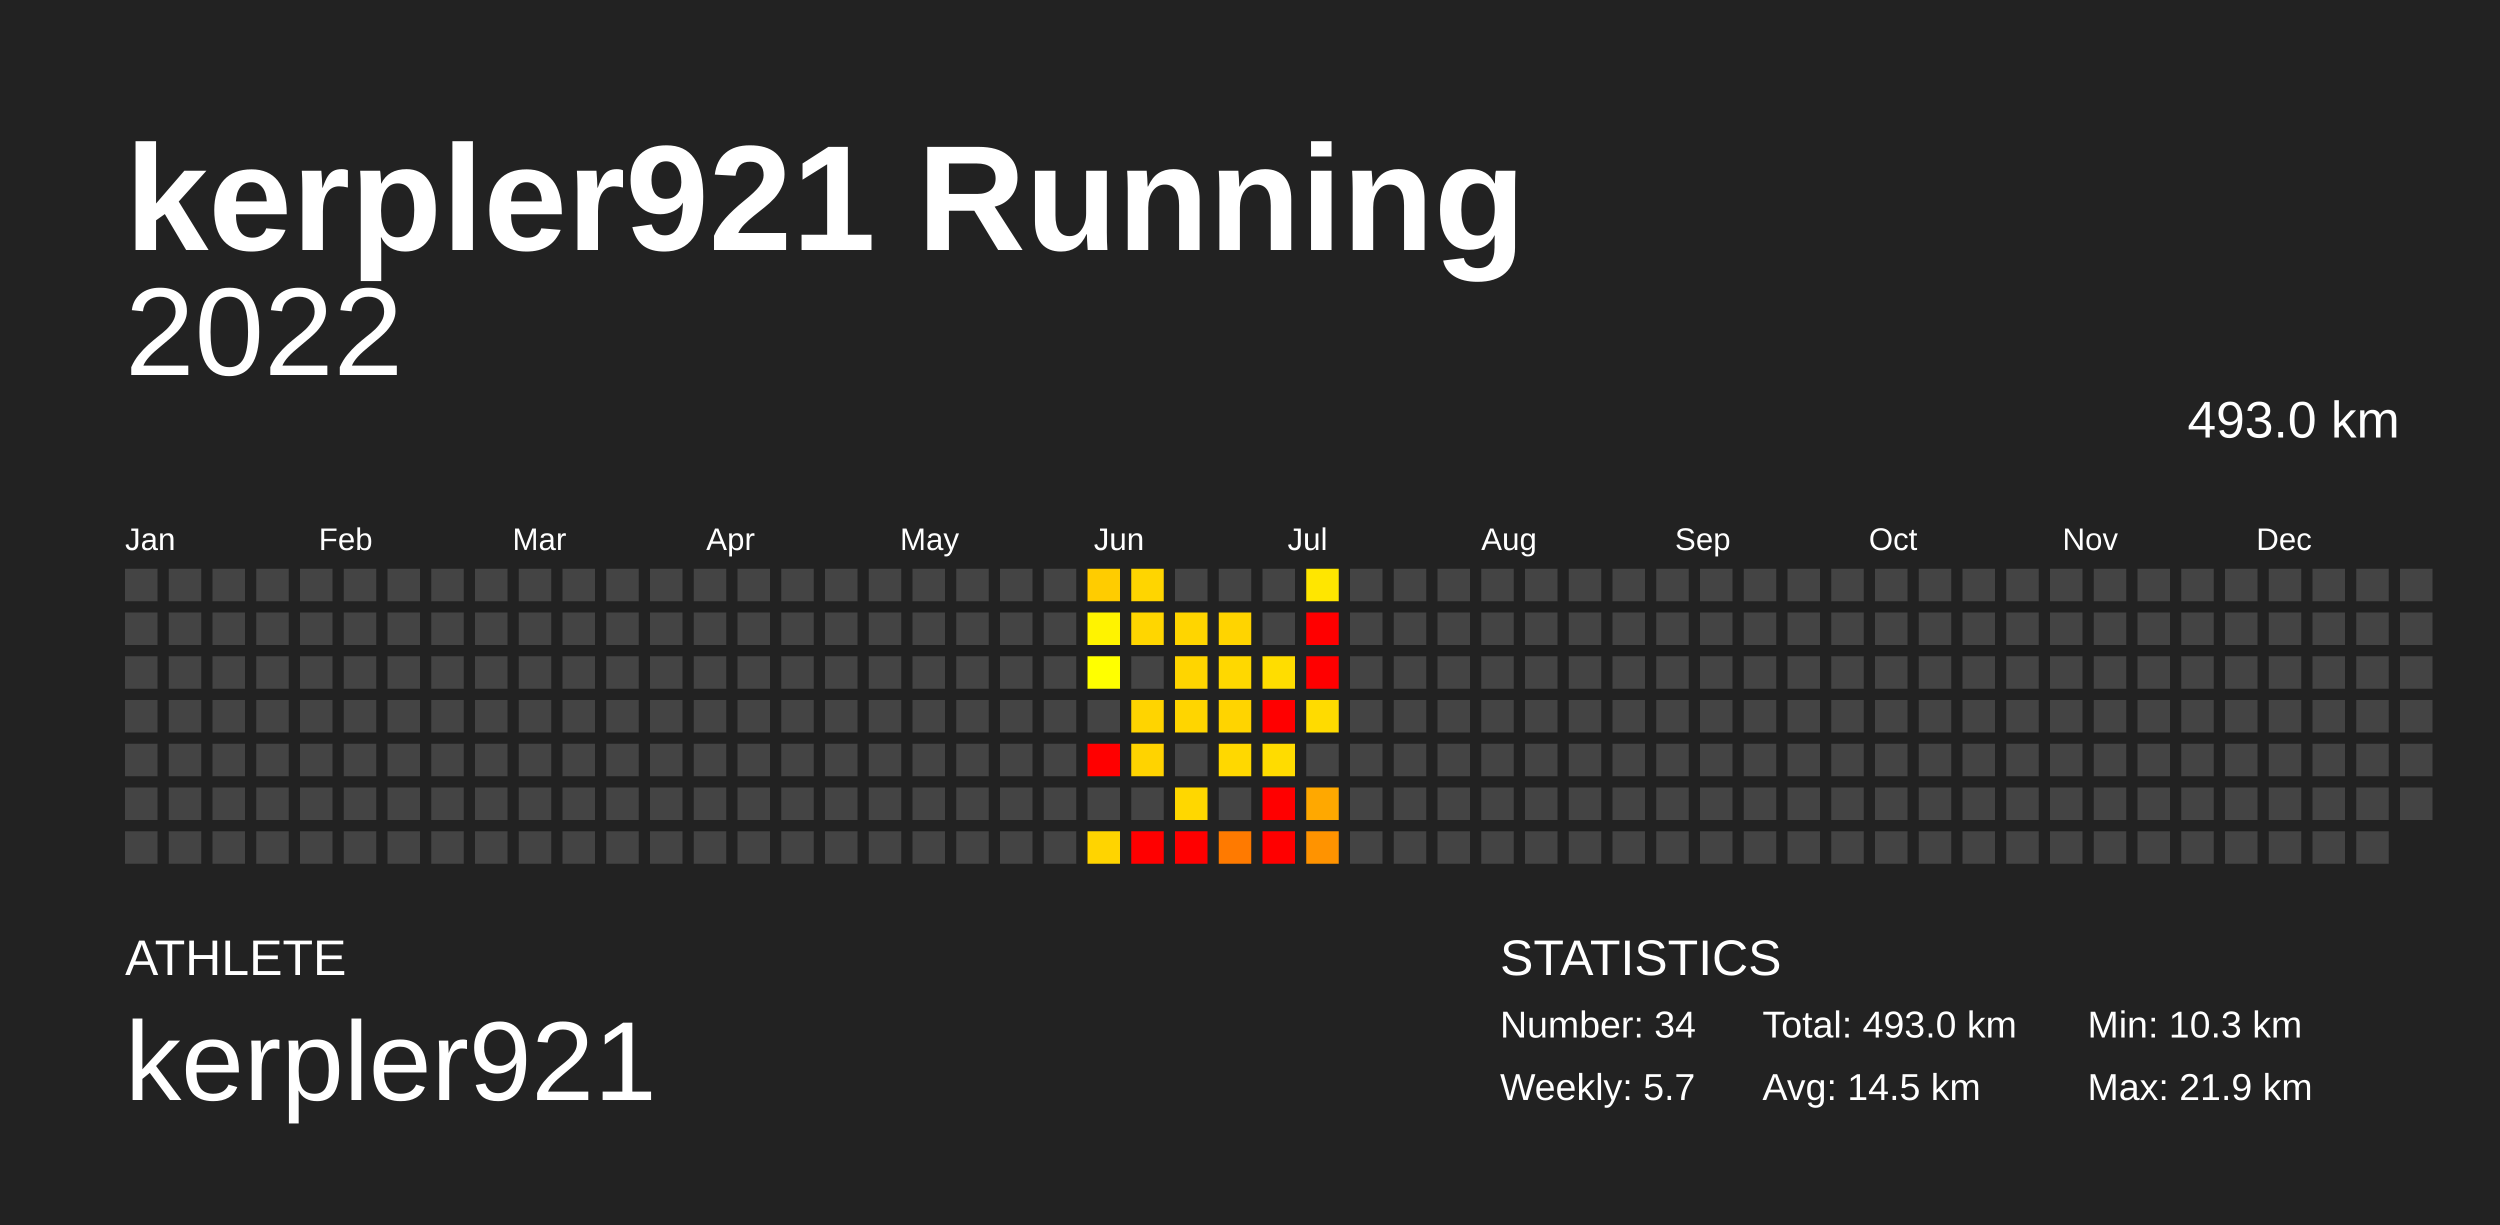
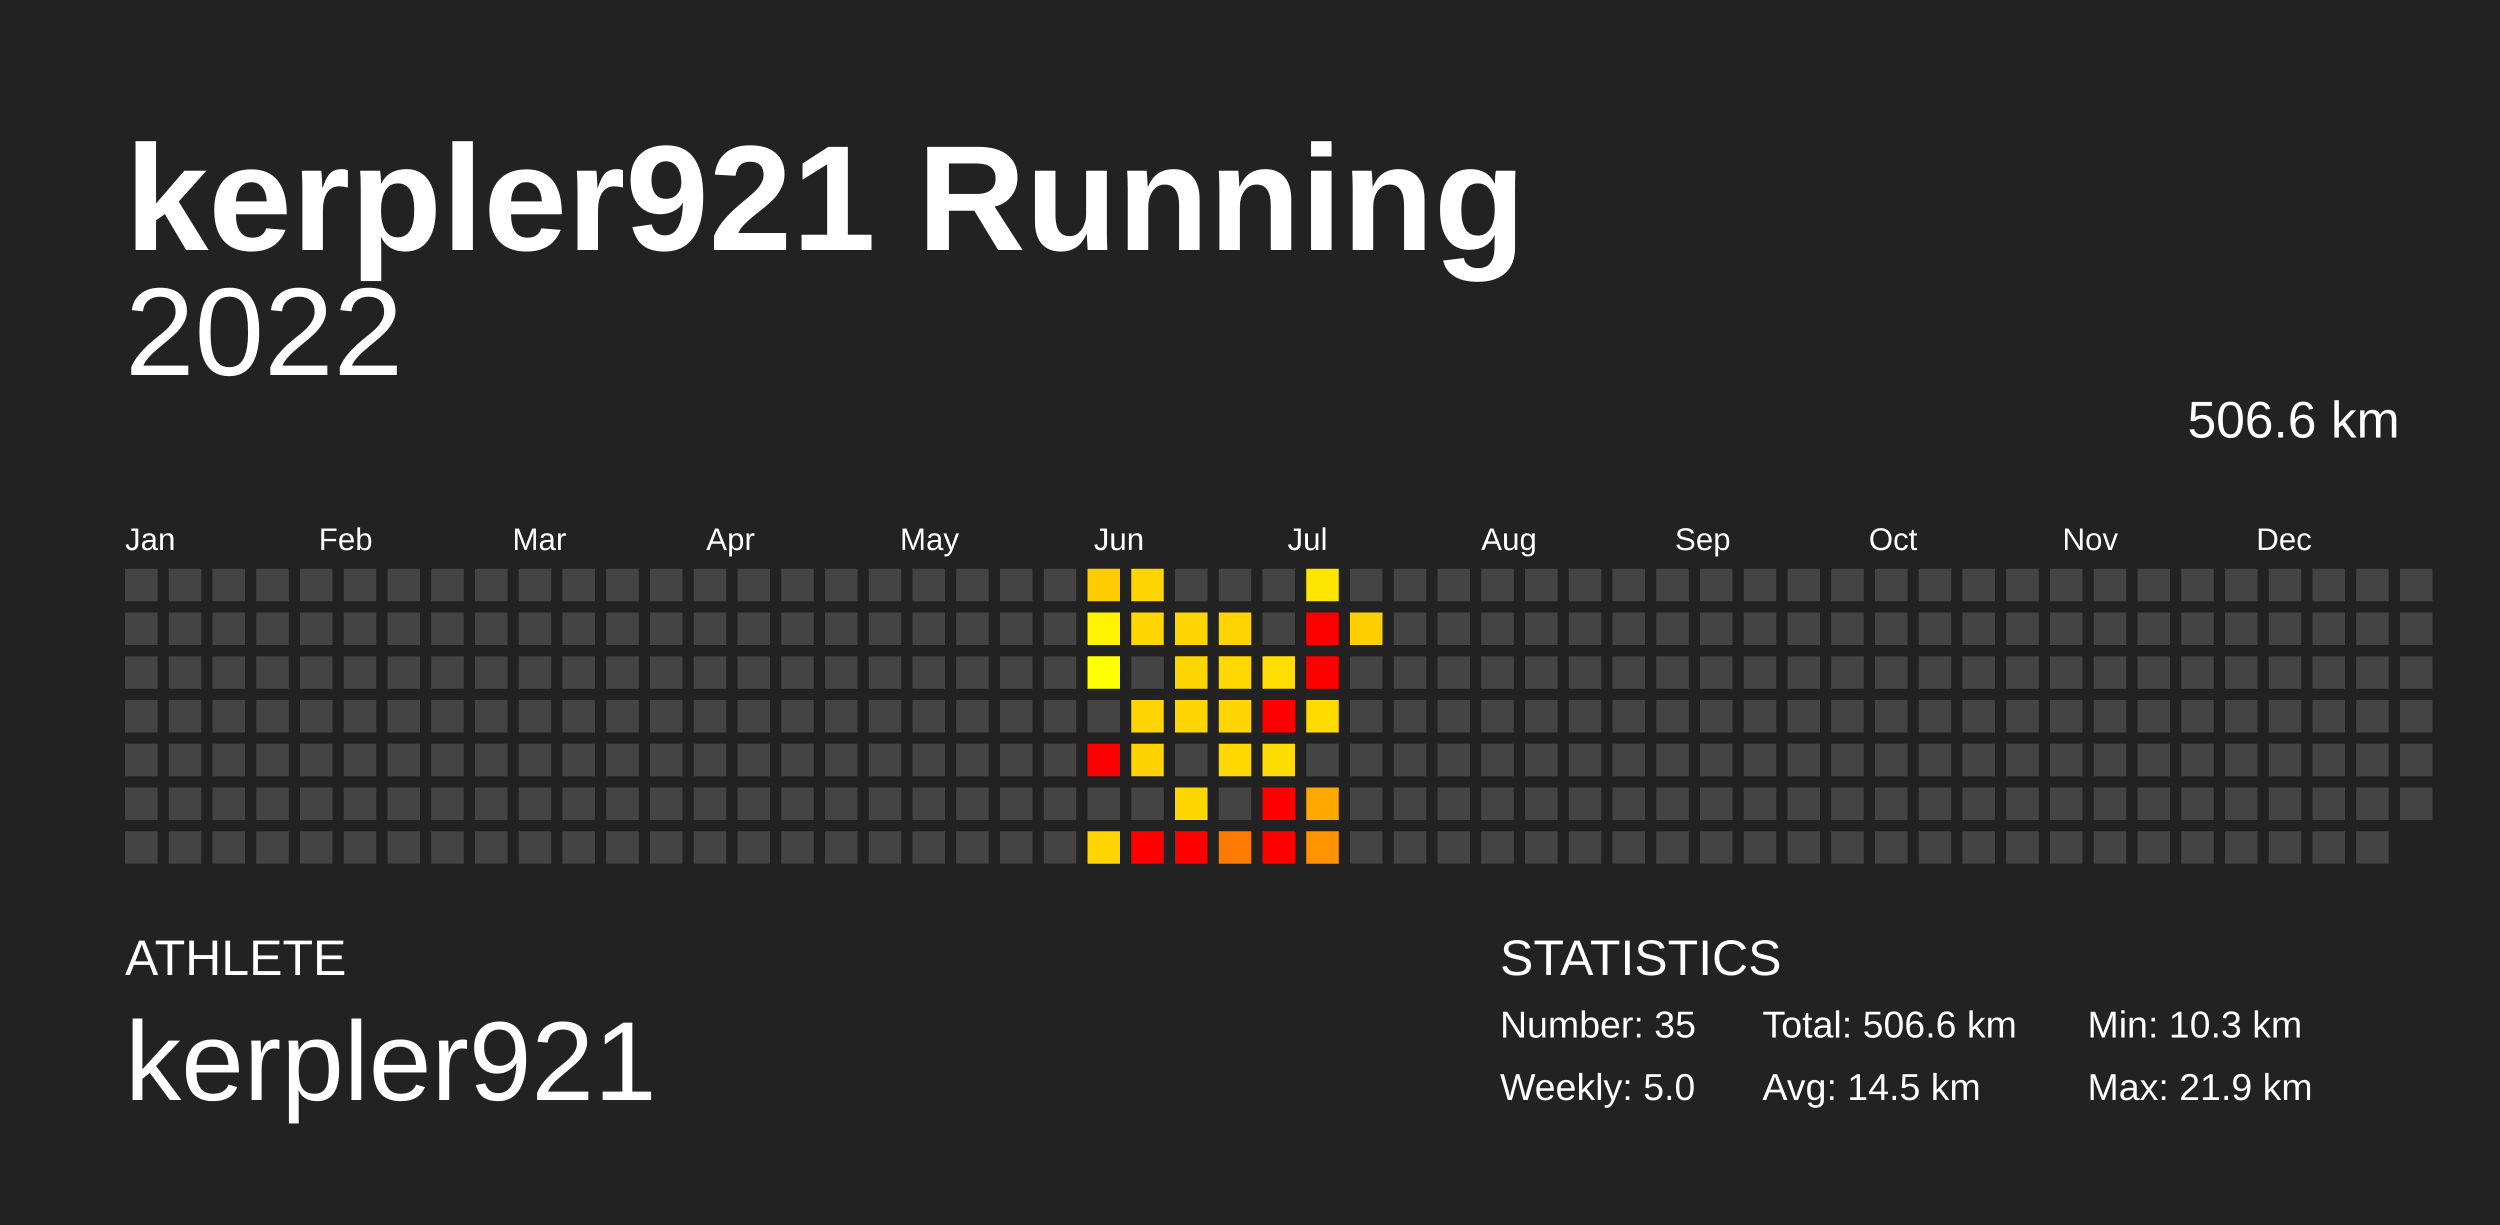
<svg xmlns="http://www.w3.org/2000/svg" baseProfile="full" height="98mm" version="1.1" viewBox="0,0,200,98" width="200mm">
  <defs />
  <rect fill="#222222" height="98" width="200" x="0" y="0" />
  <text fill="#FFFFFF" style="font-size:12px; font-family:Arial; font-weight:bold;" x="10" y="20">kerpler921 Running</text>
  <text fill="#FFFFFF" style="font-size:4px; font-family:Arial" x="10" y="78">ATHLETE</text>
  <text fill="#FFFFFF" style="font-size:9px; font-family:Arial" x="10" y="88">kerpler921</text>
  <text fill="#FFFFFF" style="font-size:4px; font-family:Arial" x="120" y="78">STATISTICS</text>
-   <text fill="#FFFFFF" style="font-size:3px; font-family:Arial" x="120" y="83">Number: 34</text>
-   <text fill="#FFFFFF" style="font-size:3px; font-family:Arial" x="120" y="88">Weekly: 5.7</text>
-   <text fill="#FFFFFF" style="font-size:3px; font-family:Arial" x="141" y="83">Total: 493.0 km</text>
+   <text fill="#FFFFFF" style="font-size:3px; font-family:Arial" x="120" y="83">Number: 35</text>
+   <text fill="#FFFFFF" style="font-size:3px; font-family:Arial" x="120" y="88">Weekly: 5.0</text>
+   <text fill="#FFFFFF" style="font-size:3px; font-family:Arial" x="141" y="83">Total: 506.6 km</text>
  <text fill="#FFFFFF" style="font-size:3px; font-family:Arial" x="141" y="88">Avg: 14.5 km</text>
  <text fill="#FFFFFF" style="font-size:3px; font-family:Arial" x="167" y="83">Min: 10.3 km</text>
  <text fill="#FFFFFF" style="font-size:3px; font-family:Arial" x="167" y="88">Max: 21.9 km</text>
  <text alignment-baseline="hanging" fill="#FFFFFF" style="font-size:10.0px; font-family:Arial;" x="10" y="30">2022</text>
-   <text alignment-baseline="hanging" fill="#FFFFFF" style="font-size:4.125px; font-family:Arial;" x="175" y="35">493.0 km</text>
+   <text alignment-baseline="hanging" fill="#FFFFFF" style="font-size:4.125px; font-family:Arial;" x="175" y="35">506.6 km</text>
  <text fill="#FFFFFF" style="font-size:2.5px; font-family:Arial" x="10.0" y="44">Jan</text>
  <text fill="#FFFFFF" style="font-size:2.5px; font-family:Arial" x="25.5" y="44">Feb</text>
  <text fill="#FFFFFF" style="font-size:2.5px; font-family:Arial" x="41.0" y="44">Mar</text>
  <text fill="#FFFFFF" style="font-size:2.5px; font-family:Arial" x="56.5" y="44">Apr</text>
  <text fill="#FFFFFF" style="font-size:2.5px; font-family:Arial" x="72.0" y="44">May</text>
  <text fill="#FFFFFF" style="font-size:2.5px; font-family:Arial" x="87.5" y="44">Jun</text>
  <text fill="#FFFFFF" style="font-size:2.5px; font-family:Arial" x="103.0" y="44">Jul</text>
  <text fill="#FFFFFF" style="font-size:2.5px; font-family:Arial" x="118.5" y="44">Aug</text>
  <text fill="#FFFFFF" style="font-size:2.5px; font-family:Arial" x="134.0" y="44">Sep</text>
  <text fill="#FFFFFF" style="font-size:2.5px; font-family:Arial" x="149.5" y="44">Oct</text>
  <text fill="#FFFFFF" style="font-size:2.5px; font-family:Arial" x="165.0" y="44">Nov</text>
  <text fill="#FFFFFF" style="font-size:2.5px; font-family:Arial" x="180.5" y="44">Dec</text>
  <rect fill="#444444" height="2.6" width="2.6" x="10.0" y="45.5" />
  <rect fill="#444444" height="2.6" width="2.6" x="10.0" y="49.0" />
  <rect fill="#444444" height="2.6" width="2.6" x="10.0" y="52.5" />
  <rect fill="#444444" height="2.6" width="2.6" x="10.0" y="56.0" />
  <rect fill="#444444" height="2.6" width="2.6" x="10.0" y="59.5" />
  <rect fill="#444444" height="2.6" width="2.6" x="10.0" y="63.0" />
  <rect fill="#444444" height="2.6" width="2.6" x="10.0" y="66.5" />
  <rect fill="#444444" height="2.6" width="2.6" x="13.5" y="45.5" />
  <rect fill="#444444" height="2.6" width="2.6" x="13.5" y="49.0" />
  <rect fill="#444444" height="2.6" width="2.6" x="13.5" y="52.5" />
  <rect fill="#444444" height="2.6" width="2.6" x="13.5" y="56.0" />
  <rect fill="#444444" height="2.6" width="2.6" x="13.5" y="59.5" />
  <rect fill="#444444" height="2.6" width="2.6" x="13.5" y="63.0" />
  <rect fill="#444444" height="2.6" width="2.6" x="13.5" y="66.5" />
  <rect fill="#444444" height="2.6" width="2.6" x="17.0" y="45.5" />
  <rect fill="#444444" height="2.6" width="2.6" x="17.0" y="49.0" />
  <rect fill="#444444" height="2.6" width="2.6" x="17.0" y="52.5" />
  <rect fill="#444444" height="2.6" width="2.6" x="17.0" y="56.0" />
  <rect fill="#444444" height="2.6" width="2.6" x="17.0" y="59.5" />
  <rect fill="#444444" height="2.6" width="2.6" x="17.0" y="63.0" />
  <rect fill="#444444" height="2.6" width="2.6" x="17.0" y="66.5" />
  <rect fill="#444444" height="2.6" width="2.6" x="20.5" y="45.5" />
  <rect fill="#444444" height="2.6" width="2.6" x="20.5" y="49.0" />
  <rect fill="#444444" height="2.6" width="2.6" x="20.5" y="52.5" />
  <rect fill="#444444" height="2.6" width="2.6" x="20.5" y="56.0" />
  <rect fill="#444444" height="2.6" width="2.6" x="20.5" y="59.5" />
  <rect fill="#444444" height="2.6" width="2.6" x="20.5" y="63.0" />
  <rect fill="#444444" height="2.6" width="2.6" x="20.5" y="66.5" />
  <rect fill="#444444" height="2.6" width="2.6" x="24.0" y="45.5" />
  <rect fill="#444444" height="2.6" width="2.6" x="24.0" y="49.0" />
  <rect fill="#444444" height="2.6" width="2.6" x="24.0" y="52.5" />
  <rect fill="#444444" height="2.6" width="2.6" x="24.0" y="56.0" />
  <rect fill="#444444" height="2.6" width="2.6" x="24.0" y="59.5" />
  <rect fill="#444444" height="2.6" width="2.6" x="24.0" y="63.0" />
  <rect fill="#444444" height="2.6" width="2.6" x="24.0" y="66.5" />
  <rect fill="#444444" height="2.6" width="2.6" x="27.5" y="45.5" />
  <rect fill="#444444" height="2.6" width="2.6" x="27.5" y="49.0" />
  <rect fill="#444444" height="2.6" width="2.6" x="27.5" y="52.5" />
  <rect fill="#444444" height="2.6" width="2.6" x="27.5" y="56.0" />
  <rect fill="#444444" height="2.6" width="2.6" x="27.5" y="59.5" />
  <rect fill="#444444" height="2.6" width="2.6" x="27.5" y="63.0" />
  <rect fill="#444444" height="2.6" width="2.6" x="27.5" y="66.5" />
  <rect fill="#444444" height="2.6" width="2.6" x="31.0" y="45.5" />
  <rect fill="#444444" height="2.6" width="2.6" x="31.0" y="49.0" />
  <rect fill="#444444" height="2.6" width="2.6" x="31.0" y="52.5" />
  <rect fill="#444444" height="2.6" width="2.6" x="31.0" y="56.0" />
  <rect fill="#444444" height="2.6" width="2.6" x="31.0" y="59.5" />
  <rect fill="#444444" height="2.6" width="2.6" x="31.0" y="63.0" />
  <rect fill="#444444" height="2.6" width="2.6" x="31.0" y="66.5" />
  <rect fill="#444444" height="2.6" width="2.6" x="34.5" y="45.5" />
  <rect fill="#444444" height="2.6" width="2.6" x="34.5" y="49.0" />
  <rect fill="#444444" height="2.6" width="2.6" x="34.5" y="52.5" />
  <rect fill="#444444" height="2.6" width="2.6" x="34.5" y="56.0" />
  <rect fill="#444444" height="2.6" width="2.6" x="34.5" y="59.5" />
  <rect fill="#444444" height="2.6" width="2.6" x="34.5" y="63.0" />
  <rect fill="#444444" height="2.6" width="2.6" x="34.5" y="66.5" />
  <rect fill="#444444" height="2.6" width="2.6" x="38.0" y="45.5" />
  <rect fill="#444444" height="2.6" width="2.6" x="38.0" y="49.0" />
  <rect fill="#444444" height="2.6" width="2.6" x="38.0" y="52.5" />
  <rect fill="#444444" height="2.6" width="2.6" x="38.0" y="56.0" />
  <rect fill="#444444" height="2.6" width="2.6" x="38.0" y="59.5" />
  <rect fill="#444444" height="2.6" width="2.6" x="38.0" y="63.0" />
  <rect fill="#444444" height="2.6" width="2.6" x="38.0" y="66.5" />
  <rect fill="#444444" height="2.6" width="2.6" x="41.5" y="45.5" />
  <rect fill="#444444" height="2.6" width="2.6" x="41.5" y="49.0" />
  <rect fill="#444444" height="2.6" width="2.6" x="41.5" y="52.5" />
  <rect fill="#444444" height="2.6" width="2.6" x="41.5" y="56.0" />
  <rect fill="#444444" height="2.6" width="2.6" x="41.5" y="59.5" />
  <rect fill="#444444" height="2.6" width="2.6" x="41.5" y="63.0" />
  <rect fill="#444444" height="2.6" width="2.6" x="41.5" y="66.5" />
  <rect fill="#444444" height="2.6" width="2.6" x="45.0" y="45.5" />
  <rect fill="#444444" height="2.6" width="2.6" x="45.0" y="49.0" />
  <rect fill="#444444" height="2.6" width="2.6" x="45.0" y="52.5" />
  <rect fill="#444444" height="2.6" width="2.6" x="45.0" y="56.0" />
  <rect fill="#444444" height="2.6" width="2.6" x="45.0" y="59.5" />
  <rect fill="#444444" height="2.6" width="2.6" x="45.0" y="63.0" />
  <rect fill="#444444" height="2.6" width="2.6" x="45.0" y="66.5" />
  <rect fill="#444444" height="2.6" width="2.6" x="48.5" y="45.5" />
  <rect fill="#444444" height="2.6" width="2.6" x="48.5" y="49.0" />
  <rect fill="#444444" height="2.6" width="2.6" x="48.5" y="52.5" />
  <rect fill="#444444" height="2.6" width="2.6" x="48.5" y="56.0" />
  <rect fill="#444444" height="2.6" width="2.6" x="48.5" y="59.5" />
  <rect fill="#444444" height="2.6" width="2.6" x="48.5" y="63.0" />
  <rect fill="#444444" height="2.6" width="2.6" x="48.5" y="66.5" />
  <rect fill="#444444" height="2.6" width="2.6" x="52.0" y="45.5" />
  <rect fill="#444444" height="2.6" width="2.6" x="52.0" y="49.0" />
  <rect fill="#444444" height="2.6" width="2.6" x="52.0" y="52.5" />
  <rect fill="#444444" height="2.6" width="2.6" x="52.0" y="56.0" />
  <rect fill="#444444" height="2.6" width="2.6" x="52.0" y="59.5" />
  <rect fill="#444444" height="2.6" width="2.6" x="52.0" y="63.0" />
  <rect fill="#444444" height="2.6" width="2.6" x="52.0" y="66.5" />
  <rect fill="#444444" height="2.6" width="2.6" x="55.5" y="45.5" />
  <rect fill="#444444" height="2.6" width="2.6" x="55.5" y="49.0" />
  <rect fill="#444444" height="2.6" width="2.6" x="55.5" y="52.5" />
  <rect fill="#444444" height="2.6" width="2.6" x="55.5" y="56.0" />
  <rect fill="#444444" height="2.6" width="2.6" x="55.5" y="59.5" />
  <rect fill="#444444" height="2.6" width="2.6" x="55.5" y="63.0" />
  <rect fill="#444444" height="2.6" width="2.6" x="55.5" y="66.5" />
  <rect fill="#444444" height="2.6" width="2.6" x="59.0" y="45.5" />
  <rect fill="#444444" height="2.6" width="2.6" x="59.0" y="49.0" />
  <rect fill="#444444" height="2.6" width="2.6" x="59.0" y="52.5" />
  <rect fill="#444444" height="2.6" width="2.6" x="59.0" y="56.0" />
  <rect fill="#444444" height="2.6" width="2.6" x="59.0" y="59.5" />
  <rect fill="#444444" height="2.6" width="2.6" x="59.0" y="63.0" />
  <rect fill="#444444" height="2.6" width="2.6" x="59.0" y="66.5" />
  <rect fill="#444444" height="2.6" width="2.6" x="62.5" y="45.5" />
  <rect fill="#444444" height="2.6" width="2.6" x="62.5" y="49.0" />
  <rect fill="#444444" height="2.6" width="2.6" x="62.5" y="52.5" />
  <rect fill="#444444" height="2.6" width="2.6" x="62.5" y="56.0" />
  <rect fill="#444444" height="2.6" width="2.6" x="62.5" y="59.5" />
  <rect fill="#444444" height="2.6" width="2.6" x="62.5" y="63.0" />
  <rect fill="#444444" height="2.6" width="2.6" x="62.5" y="66.5" />
  <rect fill="#444444" height="2.6" width="2.6" x="66.0" y="45.5" />
  <rect fill="#444444" height="2.6" width="2.6" x="66.0" y="49.0" />
  <rect fill="#444444" height="2.6" width="2.6" x="66.0" y="52.5" />
  <rect fill="#444444" height="2.6" width="2.6" x="66.0" y="56.0" />
  <rect fill="#444444" height="2.6" width="2.6" x="66.0" y="59.5" />
  <rect fill="#444444" height="2.6" width="2.6" x="66.0" y="63.0" />
  <rect fill="#444444" height="2.6" width="2.6" x="66.0" y="66.5" />
  <rect fill="#444444" height="2.6" width="2.6" x="69.5" y="45.5" />
  <rect fill="#444444" height="2.6" width="2.6" x="69.5" y="49.0" />
  <rect fill="#444444" height="2.6" width="2.6" x="69.5" y="52.5" />
  <rect fill="#444444" height="2.6" width="2.6" x="69.5" y="56.0" />
  <rect fill="#444444" height="2.6" width="2.6" x="69.5" y="59.5" />
  <rect fill="#444444" height="2.6" width="2.6" x="69.5" y="63.0" />
  <rect fill="#444444" height="2.6" width="2.6" x="69.5" y="66.5" />
  <rect fill="#444444" height="2.6" width="2.6" x="73.0" y="45.5" />
  <rect fill="#444444" height="2.6" width="2.6" x="73.0" y="49.0" />
  <rect fill="#444444" height="2.6" width="2.6" x="73.0" y="52.5" />
  <rect fill="#444444" height="2.6" width="2.6" x="73.0" y="56.0" />
  <rect fill="#444444" height="2.6" width="2.6" x="73.0" y="59.5" />
  <rect fill="#444444" height="2.6" width="2.6" x="73.0" y="63.0" />
  <rect fill="#444444" height="2.6" width="2.6" x="73.0" y="66.5" />
  <rect fill="#444444" height="2.6" width="2.6" x="76.5" y="45.5" />
  <rect fill="#444444" height="2.6" width="2.6" x="76.5" y="49.0" />
  <rect fill="#444444" height="2.6" width="2.6" x="76.5" y="52.5" />
  <rect fill="#444444" height="2.6" width="2.6" x="76.5" y="56.0" />
  <rect fill="#444444" height="2.6" width="2.6" x="76.5" y="59.5" />
  <rect fill="#444444" height="2.6" width="2.6" x="76.5" y="63.0" />
  <rect fill="#444444" height="2.6" width="2.6" x="76.5" y="66.5" />
  <rect fill="#444444" height="2.6" width="2.6" x="80.0" y="45.5" />
  <rect fill="#444444" height="2.6" width="2.6" x="80.0" y="49.0" />
  <rect fill="#444444" height="2.6" width="2.6" x="80.0" y="52.5" />
  <rect fill="#444444" height="2.6" width="2.6" x="80.0" y="56.0" />
  <rect fill="#444444" height="2.6" width="2.6" x="80.0" y="59.5" />
  <rect fill="#444444" height="2.6" width="2.6" x="80.0" y="63.0" />
  <rect fill="#444444" height="2.6" width="2.6" x="80.0" y="66.5" />
  <rect fill="#444444" height="2.6" width="2.6" x="83.5" y="45.5" />
  <rect fill="#444444" height="2.6" width="2.6" x="83.5" y="49.0" />
  <rect fill="#444444" height="2.6" width="2.6" x="83.5" y="52.5" />
  <rect fill="#444444" height="2.6" width="2.6" x="83.5" y="56.0" />
  <rect fill="#444444" height="2.6" width="2.6" x="83.5" y="59.5" />
  <rect fill="#444444" height="2.6" width="2.6" x="83.5" y="63.0" />
  <rect fill="#444444" height="2.6" width="2.6" x="83.5" y="66.5" />
  <rect fill="#ffcc00" height="2.6" width="2.6" x="87.0" y="45.5" />
  <rect fill="#fff300" height="2.6" width="2.6" x="87.0" y="49.0" />
  <rect fill="#ffff00" height="2.6" width="2.6" x="87.0" y="52.5" />
  <rect fill="#444444" height="2.6" width="2.6" x="87.0" y="56.0" />
  <rect fill="red" height="2.6" width="2.6" x="87.0" y="59.5" />
  <rect fill="#444444" height="2.6" width="2.6" x="87.0" y="63.0" />
  <rect fill="#ffd400" height="2.6" width="2.6" x="87.0" y="66.5" />
  <rect fill="#ffd500" height="2.6" width="2.6" x="90.5" y="45.5" />
  <rect fill="#ffd600" height="2.6" width="2.6" x="90.5" y="49.0" />
  <rect fill="#444444" height="2.6" width="2.6" x="90.5" y="52.5" />
  <rect fill="#ffd400" height="2.6" width="2.6" x="90.5" y="56.0" />
  <rect fill="#ffd300" height="2.6" width="2.6" x="90.5" y="59.5" />
  <rect fill="#444444" height="2.6" width="2.6" x="90.5" y="63.0" />
  <rect fill="red" height="2.6" width="2.6" x="90.5" y="66.5" />
  <rect fill="#444444" height="2.6" width="2.6" x="94.0" y="45.5" />
  <rect fill="#ffd500" height="2.6" width="2.6" x="94.0" y="49.0" />
  <rect fill="#ffd500" height="2.6" width="2.6" x="94.0" y="52.5" />
  <rect fill="#ffd500" height="2.6" width="2.6" x="94.0" y="56.0" />
  <rect fill="#444444" height="2.6" width="2.6" x="94.0" y="59.5" />
  <rect fill="#ffd700" height="2.6" width="2.6" x="94.0" y="63.0" />
  <rect fill="red" height="2.6" width="2.6" x="94.0" y="66.5" />
  <rect fill="#444444" height="2.6" width="2.6" x="97.5" y="45.5" />
  <rect fill="#ffd400" height="2.6" width="2.6" x="97.5" y="49.0" />
  <rect fill="#ffd800" height="2.6" width="2.6" x="97.5" y="52.5" />
  <rect fill="#ffd400" height="2.6" width="2.6" x="97.5" y="56.0" />
  <rect fill="#ffd800" height="2.6" width="2.6" x="97.5" y="59.5" />
  <rect fill="#444444" height="2.6" width="2.6" x="97.5" y="63.0" />
  <rect fill="#ff7a00" height="2.6" width="2.6" x="97.5" y="66.5" />
  <rect fill="#444444" height="2.6" width="2.6" x="101.0" y="45.5" />
  <rect fill="#444444" height="2.6" width="2.6" x="101.0" y="49.0" />
  <rect fill="#ffdd00" height="2.6" width="2.6" x="101.0" y="52.5" />
  <rect fill="red" height="2.6" width="2.6" x="101.0" y="56.0" />
  <rect fill="#ffdc00" height="2.6" width="2.6" x="101.0" y="59.5" />
  <rect fill="red" height="2.6" width="2.6" x="101.0" y="63.0" />
  <rect fill="red" height="2.6" width="2.6" x="101.0" y="66.5" />
  <rect fill="#ffe600" height="2.6" width="2.6" x="104.5" y="45.5" />
  <rect fill="red" height="2.6" width="2.6" x="104.5" y="49.0" />
  <rect fill="red" height="2.6" width="2.6" x="104.5" y="52.5" />
  <rect fill="#ffdb00" height="2.6" width="2.6" x="104.5" y="56.0" />
  <rect fill="#444444" height="2.6" width="2.6" x="104.5" y="59.5" />
  <rect fill="#ffa800" height="2.6" width="2.6" x="104.5" y="63.0" />
  <rect fill="#ff9300" height="2.6" width="2.6" x="104.5" y="66.5" />
  <rect fill="#444444" height="2.6" width="2.6" x="108.0" y="45.5" />
-   <rect fill="#444444" height="2.6" width="2.6" x="108.0" y="49.0" />
+   <rect fill="#ffd000" height="2.6" width="2.6" x="108.0" y="49.0" />
  <rect fill="#444444" height="2.6" width="2.6" x="108.0" y="52.5" />
  <rect fill="#444444" height="2.6" width="2.6" x="108.0" y="56.0" />
  <rect fill="#444444" height="2.6" width="2.6" x="108.0" y="59.5" />
  <rect fill="#444444" height="2.6" width="2.6" x="108.0" y="63.0" />
  <rect fill="#444444" height="2.6" width="2.6" x="108.0" y="66.5" />
  <rect fill="#444444" height="2.6" width="2.6" x="111.5" y="45.5" />
  <rect fill="#444444" height="2.6" width="2.6" x="111.5" y="49.0" />
  <rect fill="#444444" height="2.6" width="2.6" x="111.5" y="52.5" />
  <rect fill="#444444" height="2.6" width="2.6" x="111.5" y="56.0" />
  <rect fill="#444444" height="2.6" width="2.6" x="111.5" y="59.5" />
  <rect fill="#444444" height="2.6" width="2.6" x="111.5" y="63.0" />
  <rect fill="#444444" height="2.6" width="2.6" x="111.5" y="66.5" />
  <rect fill="#444444" height="2.6" width="2.6" x="115.0" y="45.5" />
  <rect fill="#444444" height="2.6" width="2.6" x="115.0" y="49.0" />
  <rect fill="#444444" height="2.6" width="2.6" x="115.0" y="52.5" />
  <rect fill="#444444" height="2.6" width="2.6" x="115.0" y="56.0" />
  <rect fill="#444444" height="2.6" width="2.6" x="115.0" y="59.5" />
  <rect fill="#444444" height="2.6" width="2.6" x="115.0" y="63.0" />
  <rect fill="#444444" height="2.6" width="2.6" x="115.0" y="66.5" />
  <rect fill="#444444" height="2.6" width="2.6" x="118.5" y="45.5" />
  <rect fill="#444444" height="2.6" width="2.6" x="118.5" y="49.0" />
  <rect fill="#444444" height="2.6" width="2.6" x="118.5" y="52.5" />
  <rect fill="#444444" height="2.6" width="2.6" x="118.5" y="56.0" />
  <rect fill="#444444" height="2.6" width="2.6" x="118.5" y="59.5" />
  <rect fill="#444444" height="2.6" width="2.6" x="118.5" y="63.0" />
  <rect fill="#444444" height="2.6" width="2.6" x="118.5" y="66.5" />
  <rect fill="#444444" height="2.6" width="2.6" x="122.0" y="45.5" />
  <rect fill="#444444" height="2.6" width="2.6" x="122.0" y="49.0" />
  <rect fill="#444444" height="2.6" width="2.6" x="122.0" y="52.5" />
  <rect fill="#444444" height="2.6" width="2.6" x="122.0" y="56.0" />
  <rect fill="#444444" height="2.6" width="2.6" x="122.0" y="59.5" />
  <rect fill="#444444" height="2.6" width="2.6" x="122.0" y="63.0" />
  <rect fill="#444444" height="2.6" width="2.6" x="122.0" y="66.5" />
  <rect fill="#444444" height="2.6" width="2.6" x="125.5" y="45.5" />
  <rect fill="#444444" height="2.6" width="2.6" x="125.5" y="49.0" />
  <rect fill="#444444" height="2.6" width="2.6" x="125.5" y="52.5" />
  <rect fill="#444444" height="2.6" width="2.6" x="125.5" y="56.0" />
  <rect fill="#444444" height="2.6" width="2.6" x="125.5" y="59.5" />
  <rect fill="#444444" height="2.6" width="2.6" x="125.5" y="63.0" />
  <rect fill="#444444" height="2.6" width="2.6" x="125.5" y="66.5" />
  <rect fill="#444444" height="2.6" width="2.6" x="129.0" y="45.5" />
  <rect fill="#444444" height="2.6" width="2.6" x="129.0" y="49.0" />
  <rect fill="#444444" height="2.6" width="2.6" x="129.0" y="52.5" />
  <rect fill="#444444" height="2.6" width="2.6" x="129.0" y="56.0" />
  <rect fill="#444444" height="2.6" width="2.6" x="129.0" y="59.5" />
  <rect fill="#444444" height="2.6" width="2.6" x="129.0" y="63.0" />
  <rect fill="#444444" height="2.6" width="2.6" x="129.0" y="66.5" />
  <rect fill="#444444" height="2.6" width="2.6" x="132.5" y="45.5" />
  <rect fill="#444444" height="2.6" width="2.6" x="132.5" y="49.0" />
  <rect fill="#444444" height="2.6" width="2.6" x="132.5" y="52.5" />
  <rect fill="#444444" height="2.6" width="2.6" x="132.5" y="56.0" />
  <rect fill="#444444" height="2.6" width="2.6" x="132.5" y="59.5" />
  <rect fill="#444444" height="2.6" width="2.6" x="132.5" y="63.0" />
  <rect fill="#444444" height="2.6" width="2.6" x="132.5" y="66.5" />
  <rect fill="#444444" height="2.6" width="2.6" x="136.0" y="45.5" />
  <rect fill="#444444" height="2.6" width="2.6" x="136.0" y="49.0" />
  <rect fill="#444444" height="2.6" width="2.6" x="136.0" y="52.5" />
  <rect fill="#444444" height="2.6" width="2.6" x="136.0" y="56.0" />
  <rect fill="#444444" height="2.6" width="2.6" x="136.0" y="59.5" />
  <rect fill="#444444" height="2.6" width="2.6" x="136.0" y="63.0" />
  <rect fill="#444444" height="2.6" width="2.6" x="136.0" y="66.5" />
  <rect fill="#444444" height="2.6" width="2.6" x="139.5" y="45.5" />
  <rect fill="#444444" height="2.6" width="2.6" x="139.5" y="49.0" />
  <rect fill="#444444" height="2.6" width="2.6" x="139.5" y="52.5" />
  <rect fill="#444444" height="2.6" width="2.6" x="139.5" y="56.0" />
  <rect fill="#444444" height="2.6" width="2.6" x="139.5" y="59.5" />
  <rect fill="#444444" height="2.6" width="2.6" x="139.5" y="63.0" />
  <rect fill="#444444" height="2.6" width="2.6" x="139.5" y="66.5" />
  <rect fill="#444444" height="2.6" width="2.6" x="143.0" y="45.5" />
  <rect fill="#444444" height="2.6" width="2.6" x="143.0" y="49.0" />
  <rect fill="#444444" height="2.6" width="2.6" x="143.0" y="52.5" />
  <rect fill="#444444" height="2.6" width="2.6" x="143.0" y="56.0" />
  <rect fill="#444444" height="2.6" width="2.6" x="143.0" y="59.5" />
  <rect fill="#444444" height="2.6" width="2.6" x="143.0" y="63.0" />
  <rect fill="#444444" height="2.6" width="2.6" x="143.0" y="66.5" />
  <rect fill="#444444" height="2.6" width="2.6" x="146.5" y="45.5" />
  <rect fill="#444444" height="2.6" width="2.6" x="146.5" y="49.0" />
  <rect fill="#444444" height="2.6" width="2.6" x="146.5" y="52.5" />
  <rect fill="#444444" height="2.6" width="2.6" x="146.5" y="56.0" />
  <rect fill="#444444" height="2.6" width="2.6" x="146.5" y="59.5" />
  <rect fill="#444444" height="2.6" width="2.6" x="146.5" y="63.0" />
  <rect fill="#444444" height="2.6" width="2.6" x="146.5" y="66.5" />
  <rect fill="#444444" height="2.6" width="2.6" x="150.0" y="45.5" />
  <rect fill="#444444" height="2.6" width="2.6" x="150.0" y="49.0" />
  <rect fill="#444444" height="2.6" width="2.6" x="150.0" y="52.5" />
  <rect fill="#444444" height="2.6" width="2.6" x="150.0" y="56.0" />
  <rect fill="#444444" height="2.6" width="2.6" x="150.0" y="59.5" />
  <rect fill="#444444" height="2.6" width="2.6" x="150.0" y="63.0" />
  <rect fill="#444444" height="2.6" width="2.6" x="150.0" y="66.5" />
  <rect fill="#444444" height="2.6" width="2.6" x="153.5" y="45.5" />
  <rect fill="#444444" height="2.6" width="2.6" x="153.5" y="49.0" />
  <rect fill="#444444" height="2.6" width="2.6" x="153.5" y="52.5" />
  <rect fill="#444444" height="2.6" width="2.6" x="153.5" y="56.0" />
  <rect fill="#444444" height="2.6" width="2.6" x="153.5" y="59.5" />
  <rect fill="#444444" height="2.6" width="2.6" x="153.5" y="63.0" />
  <rect fill="#444444" height="2.6" width="2.6" x="153.5" y="66.5" />
  <rect fill="#444444" height="2.6" width="2.6" x="157.0" y="45.5" />
  <rect fill="#444444" height="2.6" width="2.6" x="157.0" y="49.0" />
  <rect fill="#444444" height="2.6" width="2.6" x="157.0" y="52.5" />
  <rect fill="#444444" height="2.6" width="2.6" x="157.0" y="56.0" />
  <rect fill="#444444" height="2.6" width="2.6" x="157.0" y="59.5" />
  <rect fill="#444444" height="2.6" width="2.6" x="157.0" y="63.0" />
  <rect fill="#444444" height="2.6" width="2.6" x="157.0" y="66.5" />
  <rect fill="#444444" height="2.6" width="2.6" x="160.5" y="45.5" />
  <rect fill="#444444" height="2.6" width="2.6" x="160.5" y="49.0" />
  <rect fill="#444444" height="2.6" width="2.6" x="160.5" y="52.5" />
  <rect fill="#444444" height="2.6" width="2.6" x="160.5" y="56.0" />
  <rect fill="#444444" height="2.6" width="2.6" x="160.5" y="59.5" />
  <rect fill="#444444" height="2.6" width="2.6" x="160.5" y="63.0" />
  <rect fill="#444444" height="2.6" width="2.6" x="160.5" y="66.5" />
  <rect fill="#444444" height="2.6" width="2.6" x="164.0" y="45.5" />
  <rect fill="#444444" height="2.6" width="2.6" x="164.0" y="49.0" />
  <rect fill="#444444" height="2.6" width="2.6" x="164.0" y="52.5" />
  <rect fill="#444444" height="2.6" width="2.6" x="164.0" y="56.0" />
  <rect fill="#444444" height="2.6" width="2.6" x="164.0" y="59.5" />
  <rect fill="#444444" height="2.6" width="2.6" x="164.0" y="63.0" />
  <rect fill="#444444" height="2.6" width="2.6" x="164.0" y="66.5" />
  <rect fill="#444444" height="2.6" width="2.6" x="167.5" y="45.5" />
  <rect fill="#444444" height="2.6" width="2.6" x="167.5" y="49.0" />
  <rect fill="#444444" height="2.6" width="2.6" x="167.5" y="52.5" />
  <rect fill="#444444" height="2.6" width="2.6" x="167.5" y="56.0" />
  <rect fill="#444444" height="2.6" width="2.6" x="167.5" y="59.5" />
  <rect fill="#444444" height="2.6" width="2.6" x="167.5" y="63.0" />
  <rect fill="#444444" height="2.6" width="2.6" x="167.5" y="66.5" />
  <rect fill="#444444" height="2.6" width="2.6" x="171.0" y="45.5" />
  <rect fill="#444444" height="2.6" width="2.6" x="171.0" y="49.0" />
  <rect fill="#444444" height="2.6" width="2.6" x="171.0" y="52.5" />
  <rect fill="#444444" height="2.6" width="2.6" x="171.0" y="56.0" />
  <rect fill="#444444" height="2.6" width="2.6" x="171.0" y="59.5" />
  <rect fill="#444444" height="2.6" width="2.6" x="171.0" y="63.0" />
  <rect fill="#444444" height="2.6" width="2.6" x="171.0" y="66.5" />
  <rect fill="#444444" height="2.6" width="2.6" x="174.5" y="45.5" />
  <rect fill="#444444" height="2.6" width="2.6" x="174.5" y="49.0" />
  <rect fill="#444444" height="2.6" width="2.6" x="174.5" y="52.5" />
  <rect fill="#444444" height="2.6" width="2.6" x="174.5" y="56.0" />
  <rect fill="#444444" height="2.6" width="2.6" x="174.5" y="59.5" />
  <rect fill="#444444" height="2.6" width="2.6" x="174.5" y="63.0" />
  <rect fill="#444444" height="2.6" width="2.6" x="174.5" y="66.5" />
  <rect fill="#444444" height="2.6" width="2.6" x="178.0" y="45.5" />
  <rect fill="#444444" height="2.6" width="2.6" x="178.0" y="49.0" />
  <rect fill="#444444" height="2.6" width="2.6" x="178.0" y="52.5" />
  <rect fill="#444444" height="2.6" width="2.6" x="178.0" y="56.0" />
  <rect fill="#444444" height="2.6" width="2.6" x="178.0" y="59.5" />
  <rect fill="#444444" height="2.6" width="2.6" x="178.0" y="63.0" />
  <rect fill="#444444" height="2.6" width="2.6" x="178.0" y="66.5" />
  <rect fill="#444444" height="2.6" width="2.6" x="181.5" y="45.5" />
  <rect fill="#444444" height="2.6" width="2.6" x="181.5" y="49.0" />
  <rect fill="#444444" height="2.6" width="2.6" x="181.5" y="52.5" />
  <rect fill="#444444" height="2.6" width="2.6" x="181.5" y="56.0" />
  <rect fill="#444444" height="2.6" width="2.6" x="181.5" y="59.5" />
  <rect fill="#444444" height="2.6" width="2.6" x="181.5" y="63.0" />
  <rect fill="#444444" height="2.6" width="2.6" x="181.5" y="66.5" />
  <rect fill="#444444" height="2.6" width="2.6" x="185.0" y="45.5" />
  <rect fill="#444444" height="2.6" width="2.6" x="185.0" y="49.0" />
  <rect fill="#444444" height="2.6" width="2.6" x="185.0" y="52.5" />
  <rect fill="#444444" height="2.6" width="2.6" x="185.0" y="56.0" />
  <rect fill="#444444" height="2.6" width="2.6" x="185.0" y="59.5" />
  <rect fill="#444444" height="2.6" width="2.6" x="185.0" y="63.0" />
  <rect fill="#444444" height="2.6" width="2.6" x="185.0" y="66.5" />
  <rect fill="#444444" height="2.6" width="2.6" x="188.5" y="45.5" />
  <rect fill="#444444" height="2.6" width="2.6" x="188.5" y="49.0" />
  <rect fill="#444444" height="2.6" width="2.6" x="188.5" y="52.5" />
  <rect fill="#444444" height="2.6" width="2.6" x="188.5" y="56.0" />
  <rect fill="#444444" height="2.6" width="2.6" x="188.5" y="59.5" />
  <rect fill="#444444" height="2.6" width="2.6" x="188.5" y="63.0" />
  <rect fill="#444444" height="2.6" width="2.6" x="188.5" y="66.5" />
  <rect fill="#444444" height="2.6" width="2.6" x="192.0" y="45.5" />
  <rect fill="#444444" height="2.6" width="2.6" x="192.0" y="49.0" />
  <rect fill="#444444" height="2.6" width="2.6" x="192.0" y="52.5" />
  <rect fill="#444444" height="2.6" width="2.6" x="192.0" y="56.0" />
  <rect fill="#444444" height="2.6" width="2.6" x="192.0" y="59.5" />
  <rect fill="#444444" height="2.6" width="2.6" x="192.0" y="63.0" />
</svg>
